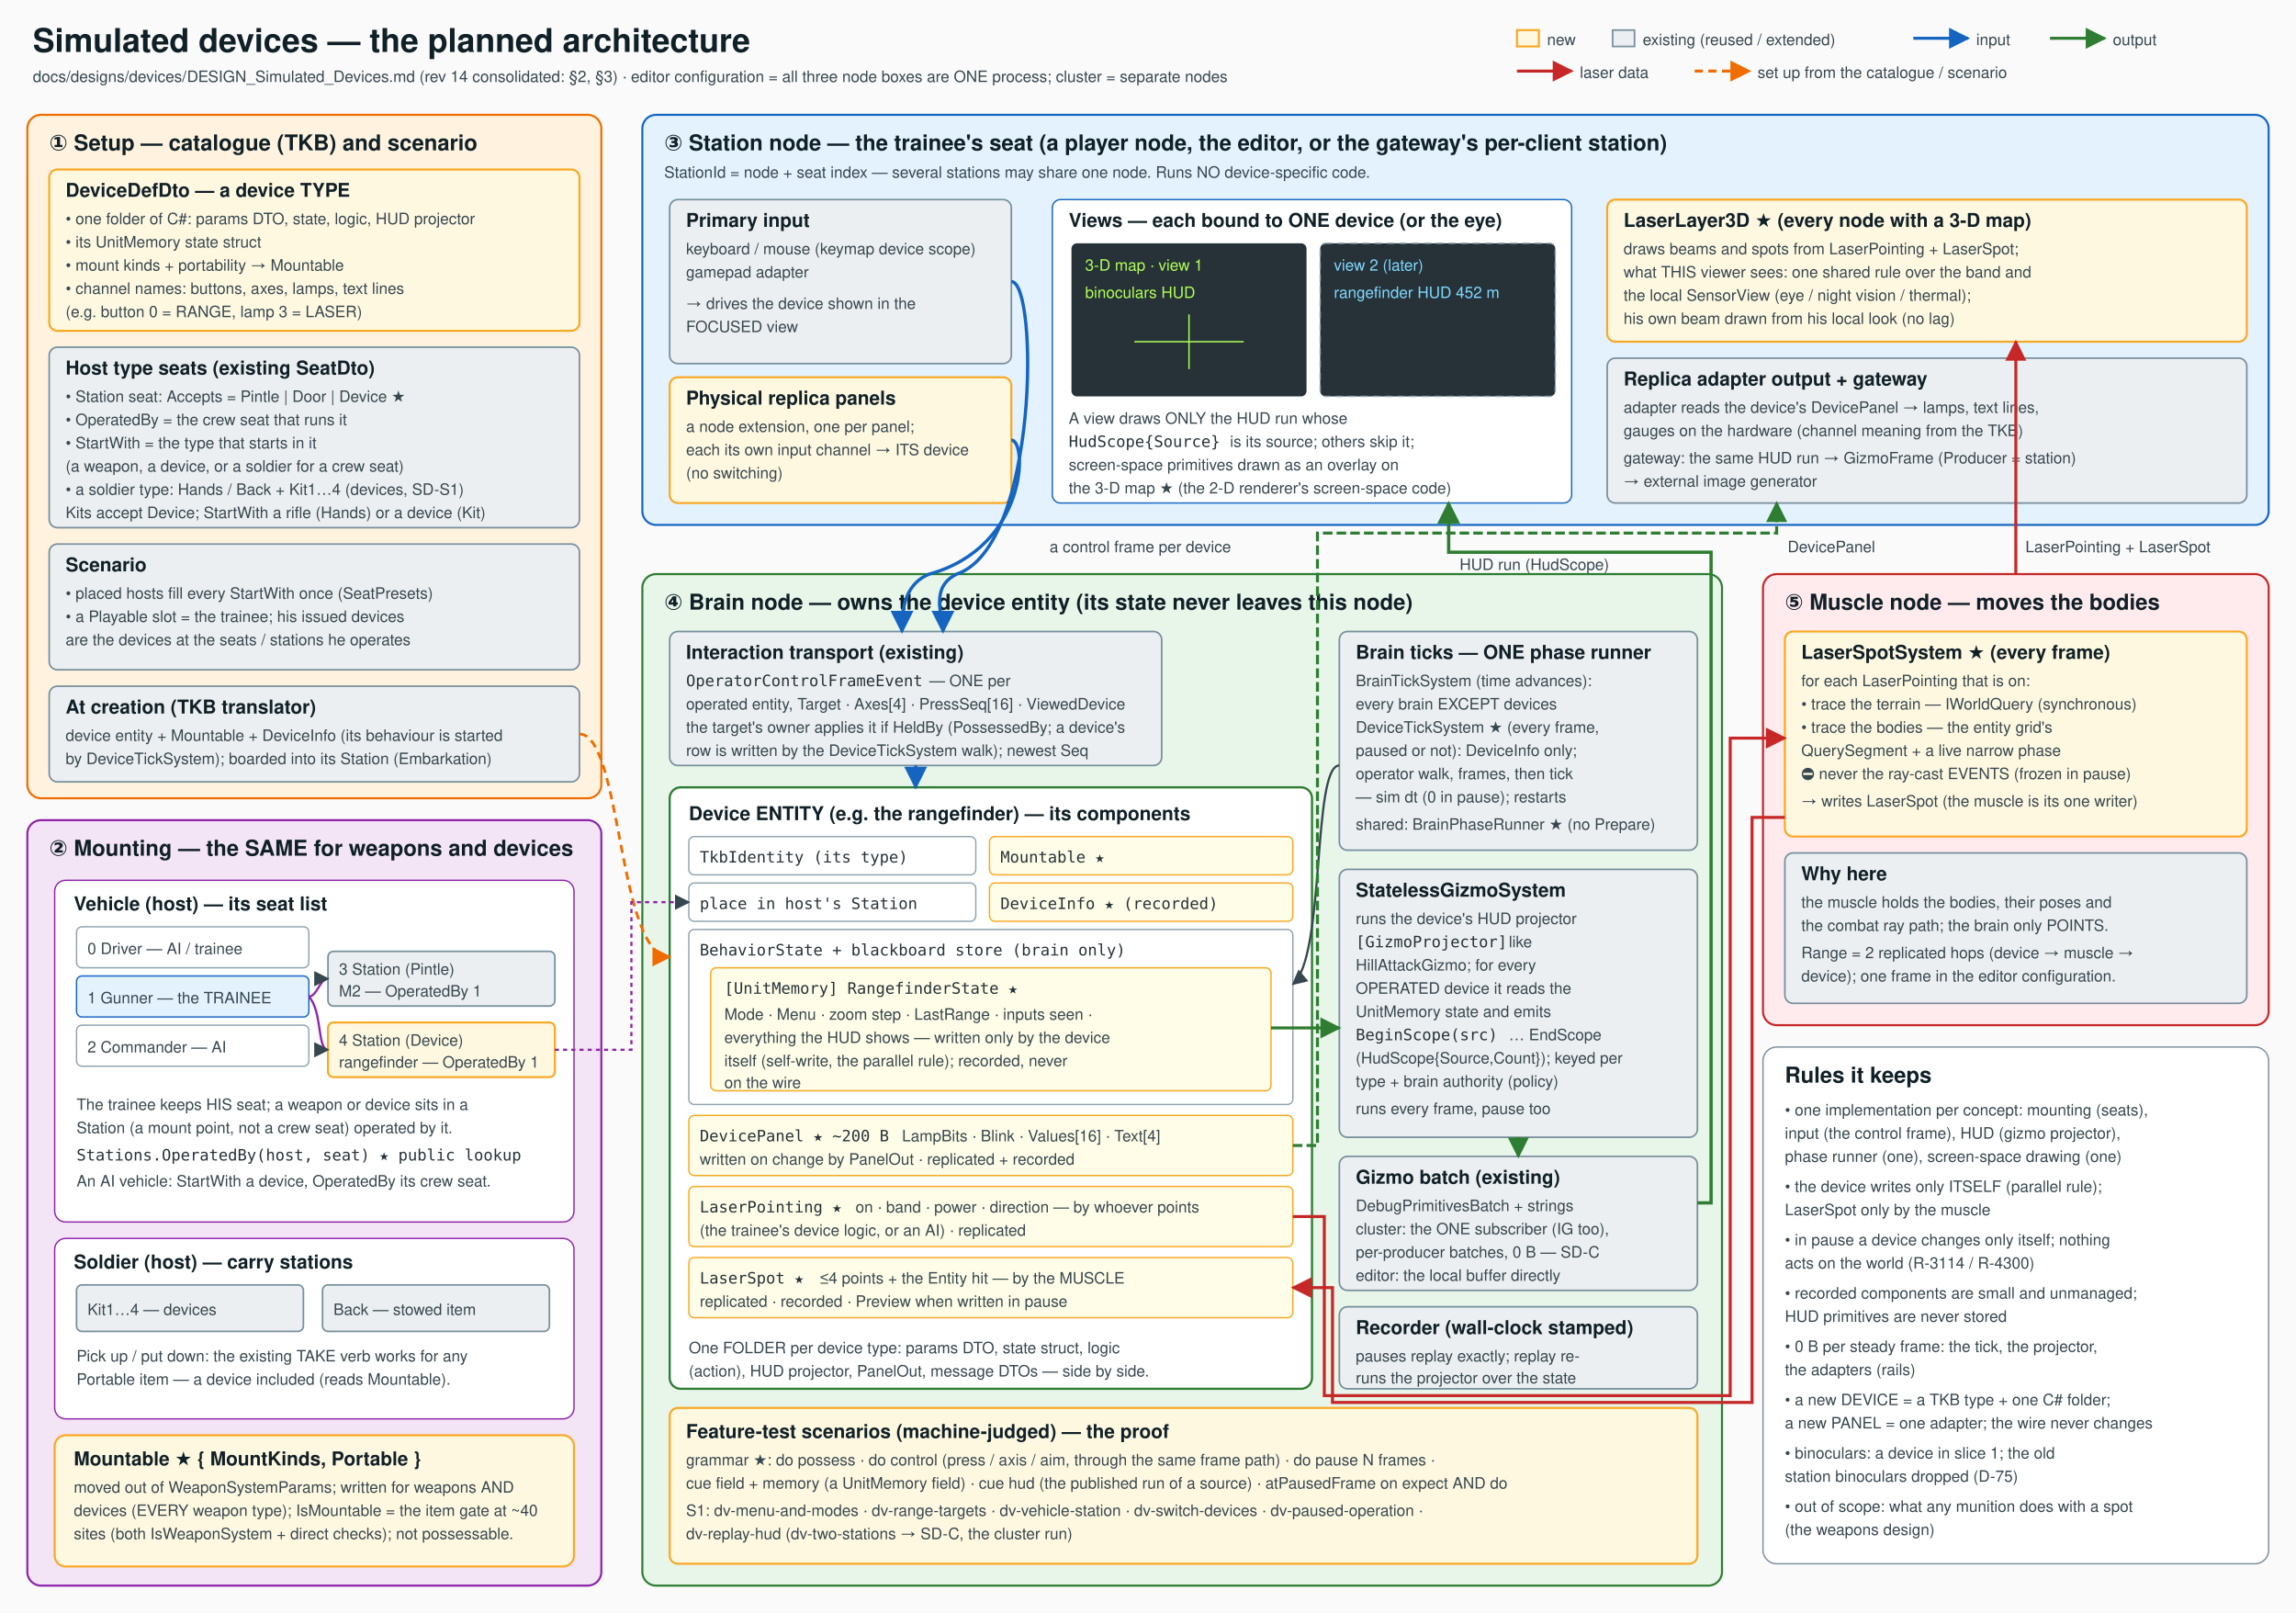
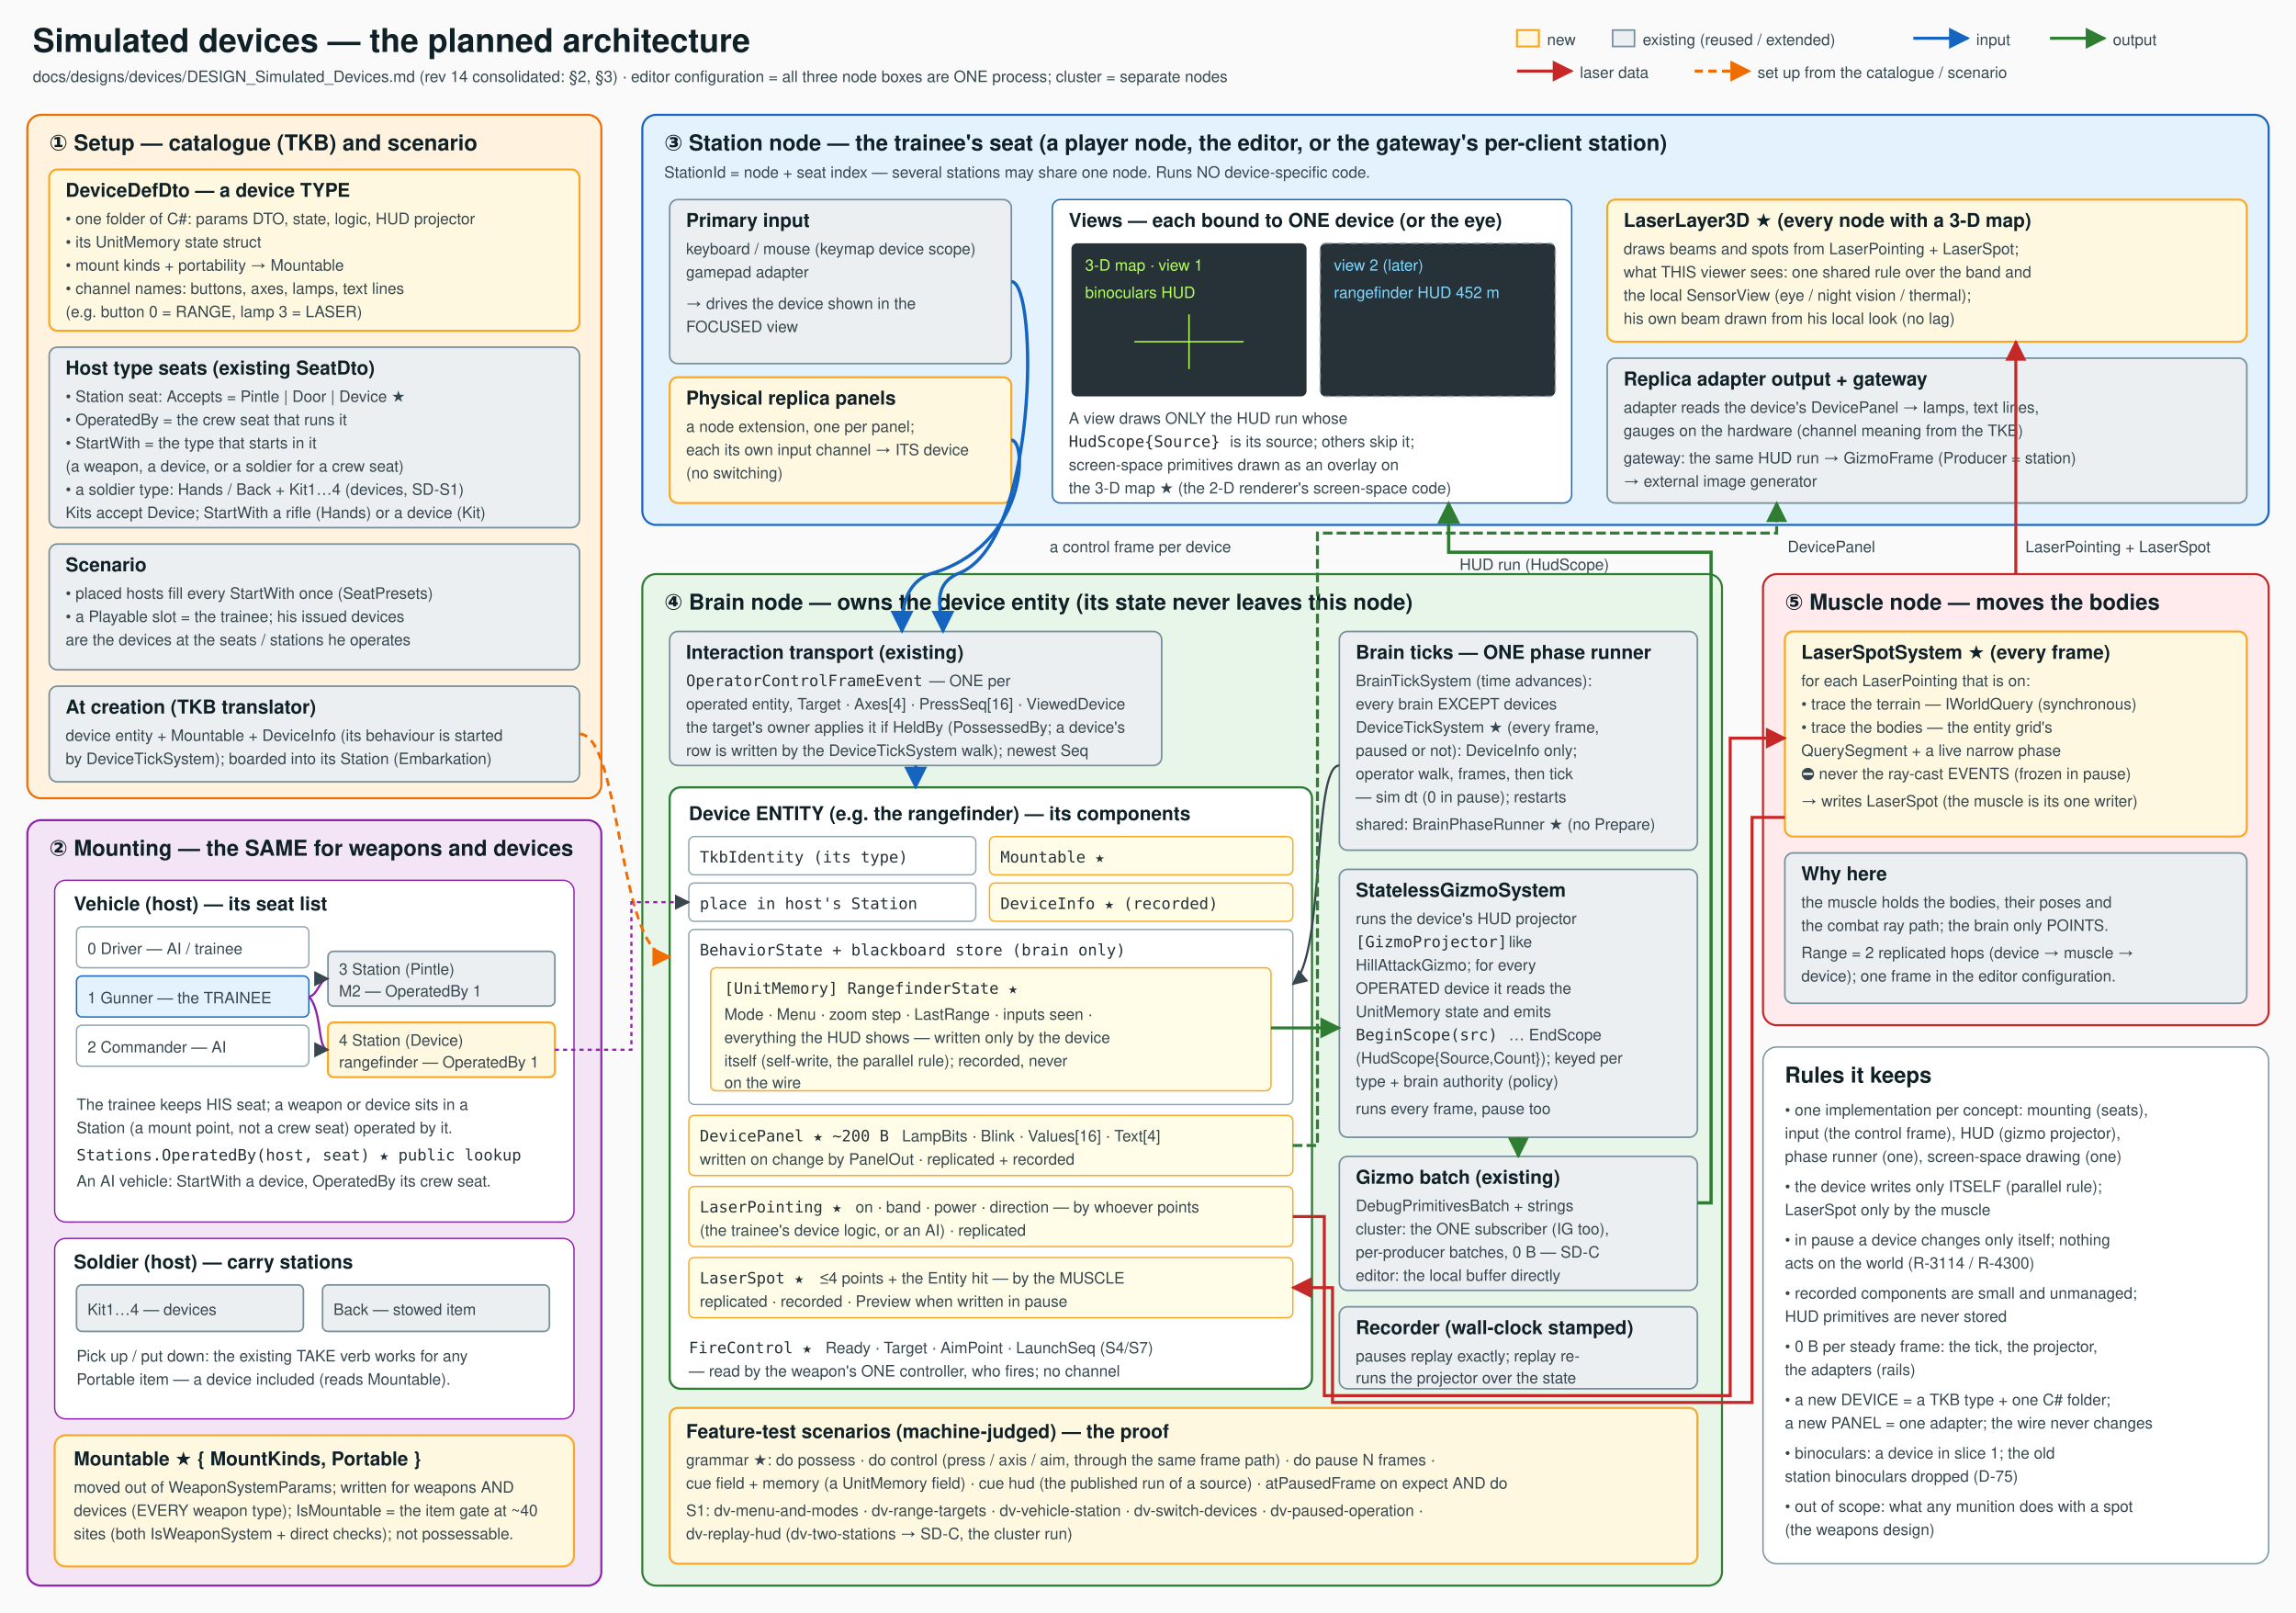
<svg xmlns="http://www.w3.org/2000/svg" width="1680" height="1180" viewBox="0 0 1680 1180" font-family="Segoe UI, Helvetica, Arial, sans-serif">
  <defs>
    <marker id="a" viewBox="0 0 10 10" refX="9" refY="5" markerWidth="7" markerHeight="7" orient="auto-start-reverse">
      <path d="M0,0 L10,5 L0,10 z" fill="#37474f" />
    </marker>
    <marker id="ab" viewBox="0 0 10 10" refX="9" refY="5" markerWidth="7" markerHeight="7" orient="auto-start-reverse">
      <path d="M0,0 L10,5 L0,10 z" fill="#1565c0" />
    </marker>
    <marker id="ag" viewBox="0 0 10 10" refX="9" refY="5" markerWidth="7" markerHeight="7" orient="auto-start-reverse">
      <path d="M0,0 L10,5 L0,10 z" fill="#2e7d32" />
    </marker>
    <marker id="ar" viewBox="0 0 10 10" refX="9" refY="5" markerWidth="7" markerHeight="7" orient="auto-start-reverse">
      <path d="M0,0 L10,5 L0,10 z" fill="#c62828" />
    </marker>
    <marker id="ao" viewBox="0 0 10 10" refX="9" refY="5" markerWidth="7" markerHeight="7" orient="auto-start-reverse">
      <path d="M0,0 L10,5 L0,10 z" fill="#ef6c00" />
    </marker>
    <style>
      .t{font-size:13px;fill:#263238}
      .s{font-size:11.5px;fill:#37474f}
      .h{font-size:16px;font-weight:700;fill:#102027}
      .h2{font-size:14px;font-weight:700;fill:#102027}
      .new{fill:#fff8e1;stroke:#f9a825;stroke-width:1.5}
      .ex{fill:#eceff1;stroke:#78909c;stroke-width:1.2}
      .comp{fill:#ffffff;stroke:#90a4ae;stroke-width:1}
      .compn{fill:#fffde7;stroke:#f9a825;stroke-width:1}
      .mono{font-family:Consolas, Menlo, monospace;font-size:11.5px;fill:#263238}
    </style>
  </defs>
  <rect width="1680" height="1180" fill="#fafafa" />
  <text x="24" y="38" font-size="24" font-weight="700" fill="#102027">Simulated devices — the planned architecture</text>
  <text x="24" y="60" class="s">docs/designs/devices/DESIGN_Simulated_Devices.md (rev 14 consolidated: §2, §3) · editor configuration = all three node boxes are ONE process; cluster = separate nodes</text>
  <g transform="translate(1110,22)">
    <rect x="0" y="0" width="16" height="12" class="new" />
    <text x="22" y="11" class="s">new</text>
    <rect x="70" y="0" width="16" height="12" class="ex" />
    <text x="92" y="11" class="s">existing (reused / extended)</text>
    <line x1="290" y1="6" x2="330" y2="6" stroke="#1565c0" stroke-width="2.2" marker-end="url(#ab)" />
    <text x="336" y="11" class="s">input</text>
    <line x1="390" y1="6" x2="430" y2="6" stroke="#2e7d32" stroke-width="2.2" marker-end="url(#ag)" />
    <text x="436" y="11" class="s">output</text>
    <line x1="0" y1="30" x2="40" y2="30" stroke="#c62828" stroke-width="2.2" marker-end="url(#ar)" />
    <text x="46" y="35" class="s">laser data</text>
    <line x1="130" y1="30" x2="170" y2="30" stroke="#ef6c00" stroke-width="2.2" stroke-dasharray="6 4" marker-end="url(#ao)" />
    <text x="176" y="35" class="s">set up from the catalogue / scenario</text>
  </g>
  <rect x="20" y="84" width="420" height="500" rx="10" fill="#fff3e0" stroke="#ef6c00" stroke-width="1.5" />
  <text x="36" y="110" class="h">① Setup — catalogue (TKB) and scenario</text>
  <rect x="36" y="124" width="388" height="118" rx="6" class="new" />
  <text x="48" y="144" class="h2">DeviceDefDto — a device TYPE</text>
  <text x="48" y="164" class="s">• one folder of C#: params DTO, state, logic, HUD projector</text>
  <text x="48" y="181" class="s">• its UnitMemory state struct</text>
  <text x="48" y="198" class="s">• mount kinds + portability → Mountable</text>
  <text x="48" y="215" class="s">• channel names: buttons, axes, lamps, text lines</text>
  <text x="48" y="232" class="s">  (e.g. button 0 = RANGE, lamp 3 = LASER)</text>
  <rect x="36" y="254" width="388" height="132" rx="6" class="ex" />
  <text x="48" y="274" class="h2">Host type seats (existing SeatDto)</text>
  <text x="48" y="294" class="s">• Station seat: Accepts = Pintle | Door | Device ★</text>
  <text x="48" y="311" class="s">• OperatedBy = the crew seat that runs it</text>
  <text x="48" y="328" class="s">• StartWith = the type that starts in it</text>
  <text x="48" y="345" class="s">  (a weapon, a device, or a soldier for a crew seat)</text>
  <text x="48" y="362" class="s">• a soldier type: Hands / Back + Kit1…4 (devices, SD-S1)</text>
  <text x="48" y="379" class="s">  Kits accept Device; StartWith a rifle (Hands) or a device (Kit)</text>
  <rect x="36" y="398" width="388" height="92" rx="6" class="ex" />
  <text x="48" y="418" class="h2">Scenario</text>
  <text x="48" y="438" class="s">• placed hosts fill every StartWith once (SeatPresets)</text>
  <text x="48" y="455" class="s">• a Playable slot = the trainee; his issued devices</text>
  <text x="48" y="472" class="s">  are the devices at the seats / stations he operates</text>
  <rect x="36" y="502" width="388" height="70" rx="6" class="ex" />
  <text x="48" y="522" class="h2">At creation (TKB translator)</text>
  <text x="48" y="542" class="s">device entity + Mountable + DeviceInfo (its behaviour is started</text>
  <text x="48" y="559" class="s">by DeviceTickSystem); boarded into its Station (Embarkation)</text>
  <rect x="20" y="600" width="420" height="560" rx="10" fill="#f3e5f5" stroke="#8e24aa" stroke-width="1.5" />
  <text x="36" y="626" class="h">② Mounting — the SAME for weapons and devices</text>
  <rect x="40" y="644" width="380" height="250" rx="8" fill="#ffffff" stroke="#8e24aa" />
  <text x="54" y="666" class="h2">Vehicle (host) — its seat list</text>
  <g class="s">
    <rect x="56" y="678" width="170" height="30" rx="4" class="comp" />
    <text x="64" y="698" class="s">0 Driver — AI / trainee</text>
    <rect x="56" y="714" width="170" height="30" rx="4" fill="#e3f2fd" stroke="#1565c0" />
    <text x="64" y="734" class="s">1 Gunner — the TRAINEE</text>
    <rect x="56" y="750" width="170" height="30" rx="4" class="comp" />
    <text x="64" y="770" class="s">2 Commander — AI</text>
    <rect x="240" y="696" width="166" height="40" rx="4" class="ex" />
    <text x="248" y="713" class="s">3 Station (Pintle)</text>
    <text x="248" y="729" class="s">M2 — OperatedBy 1</text>
    <rect x="240" y="748" width="166" height="40" rx="4" class="new" />
    <text x="248" y="765" class="s">4 Station (Device)</text>
    <text x="248" y="781" class="s">rangefinder — OperatedBy 1</text>
  </g>
  <path d="M226,729 C232,729 234,716 240,716" fill="none" stroke="#8e24aa" stroke-width="1.6" marker-end="url(#a)" />
  <path d="M226,729 C236,740 232,768 240,768" fill="none" stroke="#8e24aa" stroke-width="1.6" marker-end="url(#a)" />
  <text x="56" y="812" class="s">The trainee keeps HIS seat; a weapon or device sits in a</text>
  <text x="56" y="829" class="s">Station (a mount point, not a crew seat) operated by it.</text>
  <text x="56" y="849" class="mono">Stations.OperatedBy(host, seat) ★ public lookup</text>
  <text x="56" y="868" class="s">An AI vehicle: StartWith a device, OperatedBy its crew seat.</text>
  <rect x="40" y="906" width="380" height="132" rx="8" fill="#ffffff" stroke="#8e24aa" />
  <text x="54" y="928" class="h2">Soldier (host) — carry stations</text>
  <rect x="56" y="940" width="166" height="34" rx="4" class="ex" />
  <text x="64" y="962" class="s">Kit1…4 — devices</text>
  <rect x="236" y="940" width="166" height="34" rx="4" class="ex" />
  <text x="244" y="962" class="s">Back — stowed item</text>
  <text x="56" y="996" class="s">Pick up / put down: the existing TAKE verb works for any</text>
  <text x="56" y="1013" class="s">Portable item — a device included (reads Mountable).</text>
  <rect x="40" y="1050" width="380" height="96" rx="8" class="new" />
  <text x="54" y="1072" class="h2">Mountable ★ { MountKinds, Portable }</text>
  <text x="54" y="1092" class="s">moved out of WeaponSystemParams; written for weapons AND</text>
  <text x="54" y="1109" class="s">devices (EVERY weapon type); IsMountable = the item gate at ~40</text>
  <text x="54" y="1126" class="s">sites (both IsWeaponSystem + direct checks); not possessable.</text>
  <rect x="470" y="84" width="1190" height="300" rx="10" fill="#e3f2fd" stroke="#1565c0" stroke-width="1.5" />
  <text x="486" y="110" class="h">③ Station node — the trainee's seat (a player node, the editor, or the gateway's per-client station)</text>
  <text x="486" y="130" class="s">StationId = node + seat index — several stations may share one node. Runs NO device-specific code.</text>
  <rect x="490" y="146" width="250" height="120" rx="6" class="ex" />
  <text x="502" y="166" class="h2">Primary input</text>
  <text x="502" y="186" class="s">keyboard / mouse (keymap device scope)</text>
  <text x="502" y="203" class="s">gamepad adapter</text>
  <text x="502" y="226" class="s">→ drives the device shown in the</text>
  <text x="502" y="243" class="s">   FOCUSED view</text>
  <rect x="490" y="276" width="250" height="92" rx="6" class="new" />
  <text x="502" y="296" class="h2">Physical replica panels</text>
  <text x="502" y="316" class="s">a node extension, one per panel;</text>
  <text x="502" y="333" class="s">each its own input channel → ITS device</text>
  <text x="502" y="350" class="s">(no switching)</text>
  <rect x="770" y="146" width="380" height="222" rx="6" fill="#ffffff" stroke="#1565c0" />
  <text x="782" y="166" class="h2">Views — each bound to ONE device (or the eye)</text>
  <rect x="784" y="178" width="172" height="112" rx="4" fill="#263238" />
  <text x="794" y="198" font-size="11.5" fill="#b2ff59">3-D map · view 1</text>
  <text x="794" y="218" font-size="11.5" fill="#b2ff59">binoculars HUD</text>
  <line x1="830" y1="250" x2="910" y2="250" stroke="#b2ff59" />
  <line x1="870" y1="230" x2="870" y2="270" stroke="#b2ff59" />
  <rect x="966" y="178" width="172" height="112" rx="4" fill="#263238" stroke-dasharray="5 4" stroke="#90a4ae" />
  <text x="976" y="198" font-size="11.5" fill="#80d8ff">view 2 (later)</text>
  <text x="976" y="218" font-size="11.5" fill="#80d8ff">rangefinder HUD  452 m</text>
  <text x="782" y="310" class="s">A view draws ONLY the HUD run whose</text>
  <text x="782" y="327" class="mono">HudScope{Source}</text>
  <text x="900" y="327" class="s"> is its source; others skip it;</text>
  <text x="782" y="344" class="s">screen-space primitives drawn as an overlay on</text>
  <text x="782" y="361" class="s">the 3-D map ★ (the 2-D renderer's screen-space code)</text>
  <rect x="1176" y="146" width="468" height="104" rx="6" class="new" />
  <text x="1188" y="166" class="h2">LaserLayer3D ★ (every node with a 3-D map)</text>
  <text x="1188" y="186" class="s">draws beams and spots from LaserPointing + LaserSpot;</text>
  <text x="1188" y="203" class="s">what THIS viewer sees: one shared rule over the band and</text>
  <text x="1188" y="220" class="s">the local SensorView (eye / night vision / thermal);</text>
  <text x="1188" y="237" class="s">his own beam drawn from his local look (no lag)</text>
  <rect x="1176" y="262" width="468" height="106" rx="6" class="ex" />
  <text x="1188" y="282" class="h2">Replica adapter output + gateway</text>
  <text x="1188" y="302" class="s">adapter reads the device's DevicePanel → lamps, text lines,</text>
  <text x="1188" y="319" class="s">gauges on the hardware (channel meaning from the TKB)</text>
  <text x="1188" y="339" class="s">gateway: the same HUD run → GizmoFrame (Producer = station)</text>
  <text x="1188" y="356" class="s">→ external image generator</text>
  <rect x="470" y="420" width="790" height="740" rx="10" fill="#e8f5e9" stroke="#2e7d32" stroke-width="1.5" />
  <text x="486" y="446" class="h">④ Brain node — owns the device entity (its state never leaves this node)</text>
  <rect x="490" y="462" width="360" height="98" rx="6" class="ex" />
  <text x="502" y="482" class="h2">Interaction transport (existing)</text>
  <text x="502" y="502" class="mono">OperatorControlFrameEvent</text>
  <text x="680" y="502" class="s"> — ONE per</text>
  <text x="502" y="519" class="s">operated entity, Target · Axes[4] · PressSeq[16] · ViewedDevice</text>
  <text x="502" y="536" class="s">the target's owner applies it if HeldBy (PossessedBy; a device's</text>
  <text x="502" y="553" class="s">row is written by the DeviceTickSystem walk); newest Seq</text>
  <rect x="490" y="576" width="470" height="440" rx="8" fill="#ffffff" stroke="#2e7d32" stroke-width="1.6" />
  <text x="504" y="600" class="h2">Device ENTITY (e.g. the rangefinder) — its components</text>
  <rect x="504" y="612" width="210" height="28" rx="4" class="comp" />
  <text x="512" y="631" class="mono">TkbIdentity (its type)</text>
  <rect x="724" y="612" width="222" height="28" rx="4" class="compn" />
  <text x="732" y="631" class="mono">Mountable ★</text>
  <rect x="724" y="646" width="222" height="28" rx="4" class="compn" />
  <text x="732" y="665" class="mono">DeviceInfo ★ (recorded)</text>
  <rect x="504" y="646" width="210" height="28" rx="4" class="comp" />
  <text x="512" y="665" class="mono">place in host's Station</text>
  <rect x="504" y="680" width="442" height="128" rx="4" class="comp" />
  <text x="512" y="699" class="mono">BehaviorState + blackboard store (brain only)</text>
  <rect x="520" y="708" width="410" height="90" rx="4" class="compn" />
  <text x="530" y="727" class="mono">[UnitMemory] RangefinderState ★</text>
  <text x="530" y="746" class="s">Mode · Menu · zoom step · LastRange · inputs seen ·</text>
  <text x="530" y="763" class="s">everything the HUD shows — written only by the device</text>
  <text x="530" y="780" class="s">itself (self-write, the parallel rule); recorded, never</text>
  <text x="530" y="796" class="s">on the wire</text>
  <rect x="504" y="816" width="442" height="44" rx="4" class="compn" />
  <text x="512" y="835" class="mono">DevicePanel ★ ~200 B</text>
  <text x="660" y="835" class="s">LampBits · Blink · Values[16] · Text[4]</text>
  <text x="512" y="852" class="s">written on change by PanelOut · replicated + recorded</text>
  <rect x="504" y="868" width="442" height="44" rx="4" class="compn" />
  <text x="512" y="887" class="mono">LaserPointing ★</text>
  <text x="626" y="887" class="s">on · band · power · direction — by whoever points</text>
  <text x="512" y="904" class="s">(the trainee's device logic, or an AI) · replicated</text>
  <rect x="504" y="920" width="442" height="44" rx="4" class="compn" />
  <text x="512" y="939" class="mono">LaserSpot ★</text>
  <text x="600" y="939" class="s">≤4 points + the Entity hit — by the MUSCLE</text>
  <text x="512" y="956" class="s">replicated · recorded · Preview when written in pause</text>
-   <text x="504" y="990" class="s">One FOLDER per device type: params DTO, state struct, logic</text>
-   <text x="504" y="1007" class="s">(action), HUD projector, PanelOut, message DTOs — side by side.</text>
+   <text x="504" y="990" class="mono">FireControl ★</text>
+   <text x="604" y="990" class="s">Ready · Target · AimPoint · LaunchSeq (S4/S7)</text>
+   <text x="504" y="1007" class="s">— read by the weapon's ONE controller, who fires; no channel</text>
  <rect x="980" y="462" width="262" height="160" rx="6" class="ex" />
  <text x="992" y="482" class="h2">Brain ticks — ONE phase runner</text>
  <text x="992" y="502" class="s">BrainTickSystem (time advances):</text>
  <text x="992" y="519" class="s">  every brain EXCEPT devices</text>
  <text x="992" y="536" class="s">DeviceTickSystem ★ (every frame,</text>
  <text x="992" y="553" class="s">  paused or not): DeviceInfo only;</text>
  <text x="992" y="570" class="s">  operator walk, frames, then tick</text>
  <text x="992" y="587" class="s">  — sim dt (0 in pause); restarts</text>
  <text x="992" y="607" class="s">shared: BrainPhaseRunner ★ (no Prepare)</text>
  <rect x="980" y="636" width="262" height="196" rx="6" class="ex" />
  <text x="992" y="656" class="h2">StatelessGizmoSystem</text>
  <text x="992" y="676" class="s">runs the device's HUD projector</text>
  <text x="992" y="693" class="mono">[GizmoProjector]</text>
  <text x="1104" y="693" class="s"> like</text>
  <text x="992" y="710" class="s">HillAttackGizmo; for every</text>
  <text x="992" y="727" class="s">OPERATED device it reads the</text>
  <text x="992" y="744" class="s">UnitMemory state and emits</text>
  <text x="992" y="761" class="mono">BeginScope(src)</text>
  <text x="1104" y="761" class="s"> … EndScope</text>
  <text x="992" y="778" class="s">(HudScope{Source,Count}); keyed per</text>
  <text x="992" y="795" class="s">type + brain authority (policy)</text>
  <text x="992" y="815" class="s">runs every frame, pause too</text>
  <rect x="980" y="846" width="262" height="98" rx="6" class="ex" />
  <text x="992" y="866" class="h2">Gizmo batch (existing)</text>
  <text x="992" y="886" class="s">DebugPrimitivesBatch + strings</text>
  <text x="992" y="903" class="s">cluster: the ONE subscriber (IG too),</text>
  <text x="992" y="920" class="s">per-producer batches, 0 B — SD-C</text>
  <text x="992" y="937" class="s">editor: the local buffer directly</text>
  <rect x="980" y="956" width="262" height="60" rx="6" class="ex" />
  <text x="992" y="976" class="h2">Recorder (wall-clock stamped)</text>
  <text x="992" y="996" class="s">pauses replay exactly; replay re-</text>
  <text x="992" y="1012" class="s">runs the projector over the state</text>
  <rect x="490" y="1030" width="752" height="114" rx="6" class="new" />
  <text x="502" y="1052" class="h2">Feature-test scenarios (machine-judged) — the proof</text>
  <text x="502" y="1072" class="s">grammar ★: do possess · do control (press / axis / aim, through the same frame path) · do pause N frames ·</text>
  <text x="502" y="1089" class="s">cue field + memory (a UnitMemory field) · cue hud (the published run of a source) · atPausedFrame on expect AND do</text>
  <text x="502" y="1109" class="s">S1: dv-menu-and-modes · dv-range-targets · dv-vehicle-station · dv-switch-devices · dv-paused-operation ·</text>
  <text x="502" y="1126" class="s">    dv-replay-hud   (dv-two-stations → SD-C, the cluster run)</text>
  <rect x="1290" y="420" width="370" height="330" rx="10" fill="#ffebee" stroke="#c62828" stroke-width="1.5" />
  <text x="1306" y="446" class="h">⑤ Muscle node — moves the bodies</text>
  <rect x="1306" y="462" width="338" height="150" rx="6" class="new" />
  <text x="1318" y="482" class="h2">LaserSpotSystem ★ (every frame)</text>
  <text x="1318" y="502" class="s">for each LaserPointing that is on:</text>
  <text x="1318" y="519" class="s">• trace the terrain — IWorldQuery (synchronous)</text>
  <text x="1318" y="536" class="s">• trace the bodies — the entity grid's</text>
  <text x="1318" y="553" class="s">  QuerySegment + a live narrow phase</text>
  <text x="1318" y="570" class="s">⛔ never the ray-cast EVENTS (frozen in pause)</text>
  <text x="1318" y="590" class="s">→ writes LaserSpot (the muscle is its one writer)</text>
  <rect x="1306" y="624" width="338" height="110" rx="6" class="ex" />
  <text x="1318" y="644" class="h2">Why here</text>
  <text x="1318" y="664" class="s">the muscle holds the bodies, their poses and</text>
  <text x="1318" y="681" class="s">the combat ray path; the brain only POINTS.</text>
  <text x="1318" y="701" class="s">Range = 2 replicated hops (device → muscle →</text>
  <text x="1318" y="718" class="s">device); one frame in the editor configuration.</text>
  <rect x="1290" y="766" width="370" height="378" rx="10" fill="#ffffff" stroke="#78909c" />
  <text x="1306" y="792" class="h">Rules it keeps</text>
  <text x="1306" y="816" class="s">• one implementation per concept: mounting (seats),</text>
  <text x="1306" y="833" class="s">  input (the control frame), HUD (gizmo projector),</text>
  <text x="1306" y="850" class="s">  phase runner (one), screen-space drawing (one)</text>
  <text x="1306" y="872" class="s">• the device writes only ITSELF (parallel rule);</text>
  <text x="1306" y="889" class="s">  LaserSpot only by the muscle</text>
  <text x="1306" y="911" class="s">• in pause a device changes only itself; nothing</text>
  <text x="1306" y="928" class="s">  acts on the world (R-3114 / R-4300)</text>
  <text x="1306" y="950" class="s">• recorded components are small and unmanaged;</text>
  <text x="1306" y="967" class="s">  HUD primitives are never stored</text>
  <text x="1306" y="989" class="s">• 0 B per steady frame: the tick, the projector,</text>
  <text x="1306" y="1006" class="s">  the adapters (rails)</text>
  <text x="1306" y="1028" class="s">• a new DEVICE = a TKB type + one C# folder;</text>
  <text x="1306" y="1045" class="s">  a new PANEL = one adapter; the wire never changes</text>
  <text x="1306" y="1067" class="s">• binoculars: a device in slice 1; the old</text>
  <text x="1306" y="1084" class="s">  station binoculars dropped (D-75)</text>
  <text x="1306" y="1106" class="s">• out of scope: what any munition does with a spot</text>
  <text x="1306" y="1123" class="s">  (the weapons design)</text>
  <path d="M424,537 C455,537 452,700 490,700" fill="none" stroke="#ef6c00" stroke-width="2" stroke-dasharray="6 4" marker-end="url(#ao)" />
  <path d="M406,768 L462,768 L462,660 L504,660" fill="none" stroke="#8e24aa" stroke-width="1.6" stroke-dasharray="3 3" marker-end="url(#a)" />
  <path d="M740,206 C760,206 760,400 700,420 C680,430 690,450 690,462" fill="none" stroke="#1565c0" stroke-width="2.4" marker-end="url(#ab)" />
  <path d="M740,322 C752,322 752,400 680,420 C660,428 660,450 660,462" fill="none" stroke="#1565c0" stroke-width="2.4" marker-end="url(#ab)" />
  <text x="768" y="404" class="s" fill="#1565c0">a control frame per device</text>
  <path d="M670,560 L670,576" stroke="#1565c0" stroke-width="2.4" marker-end="url(#ab)" />
  <path d="M980,560 C960,560 970,700 946,720" fill="none" stroke="#37474f" stroke-width="1.6" marker-end="url(#a)" />
  <path d="M930,752 L980,752" fill="none" stroke="#2e7d32" stroke-width="2.2" marker-end="url(#ag)" />
  <path d="M1111,832 L1111,846" stroke="#2e7d32" stroke-width="2.2" marker-end="url(#ag)" />
  <path d="M1242,880 L1252,880 L1252,404 L1060,404 L1060,368" fill="none" stroke="#2e7d32" stroke-width="2.4" marker-end="url(#ag)" />
  <text x="1068" y="417" class="s" fill="#2e7d32">HUD run (HudScope)</text>
  <path d="M946,838 L964,838 L964,390 L1300,390 L1300,368" fill="none" stroke="#2e7d32" stroke-width="2.2" stroke-dasharray="7 3" marker-end="url(#ag)" />
  <text x="1308" y="404" class="s" fill="#2e7d32">DevicePanel</text>
  <path d="M946,890 L969,890 L969,1021 L1266,1021 L1266,540 L1306,540" fill="none" stroke="#c62828" stroke-width="2.2" marker-end="url(#ar)" />
  <path d="M1306,598 L1282,598 L1282,1026 L975,1026 L975,942 L946,942" fill="none" stroke="#c62828" stroke-width="2.2" marker-end="url(#ar)" />
  <path d="M1475,420 L1475,250" stroke="#c62828" stroke-width="2.2" marker-end="url(#ar)" />
  <text x="1482" y="404" class="s" fill="#c62828">LaserPointing + LaserSpot</text>
</svg>
